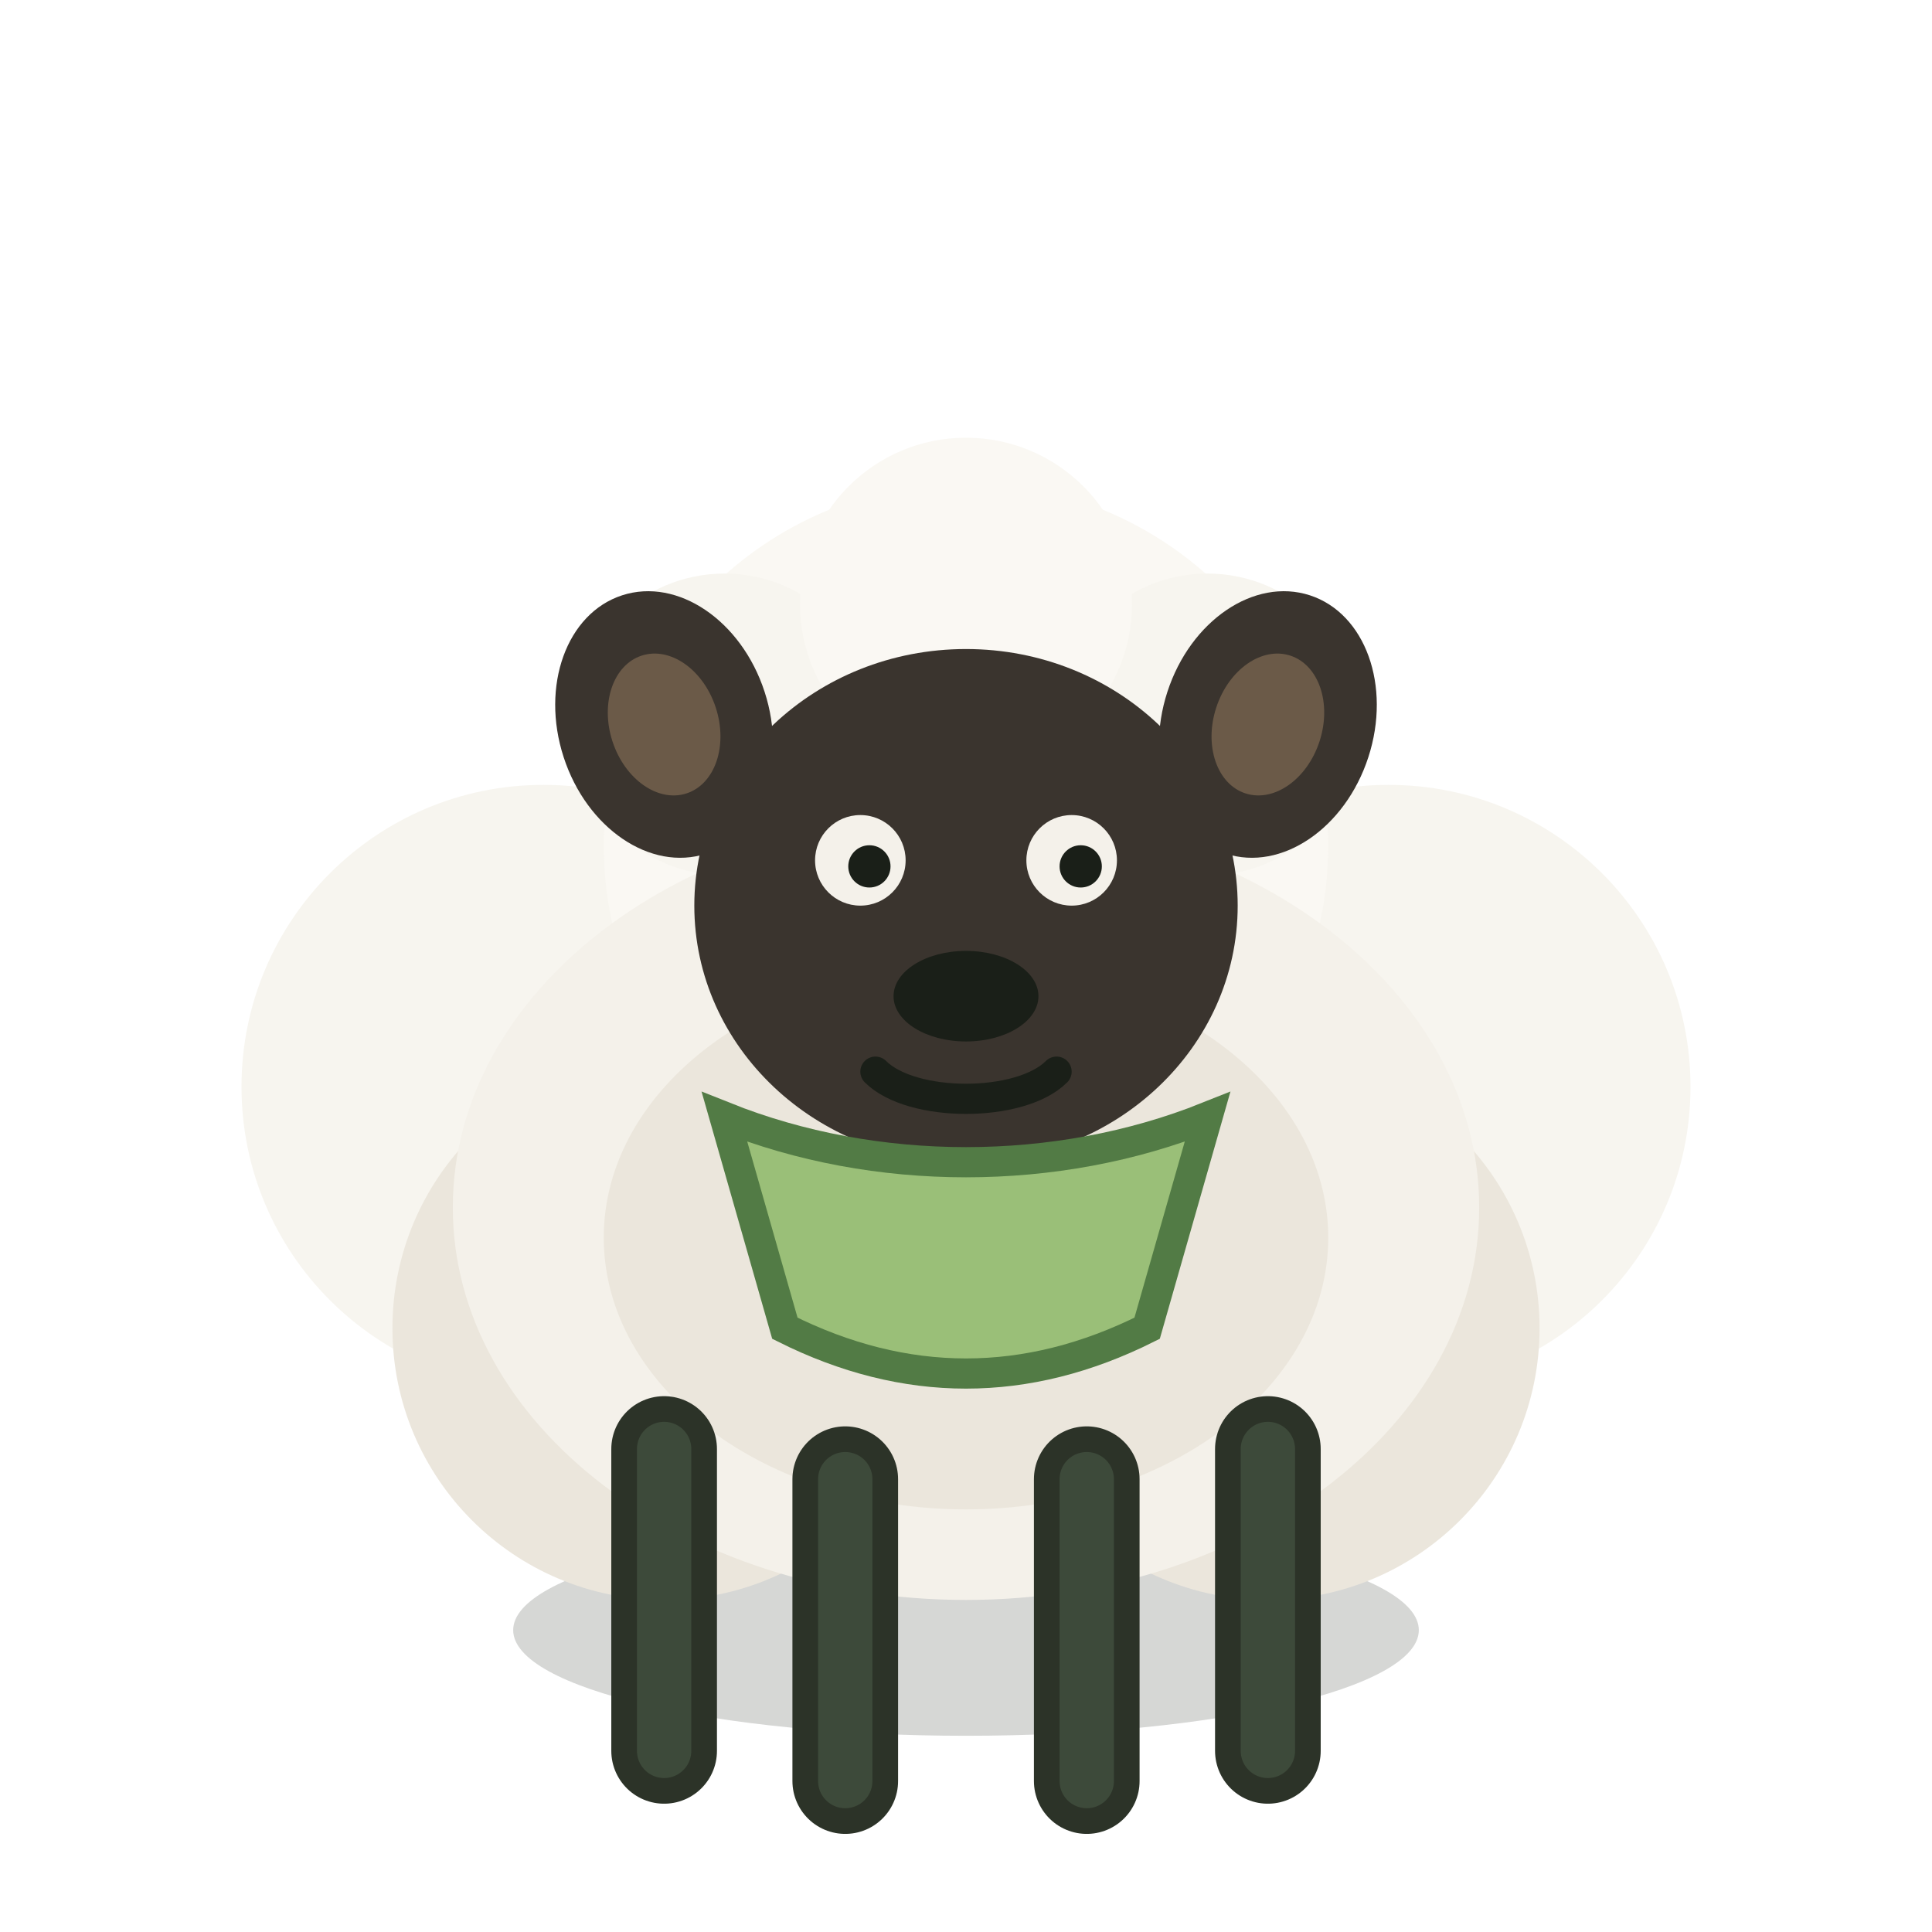
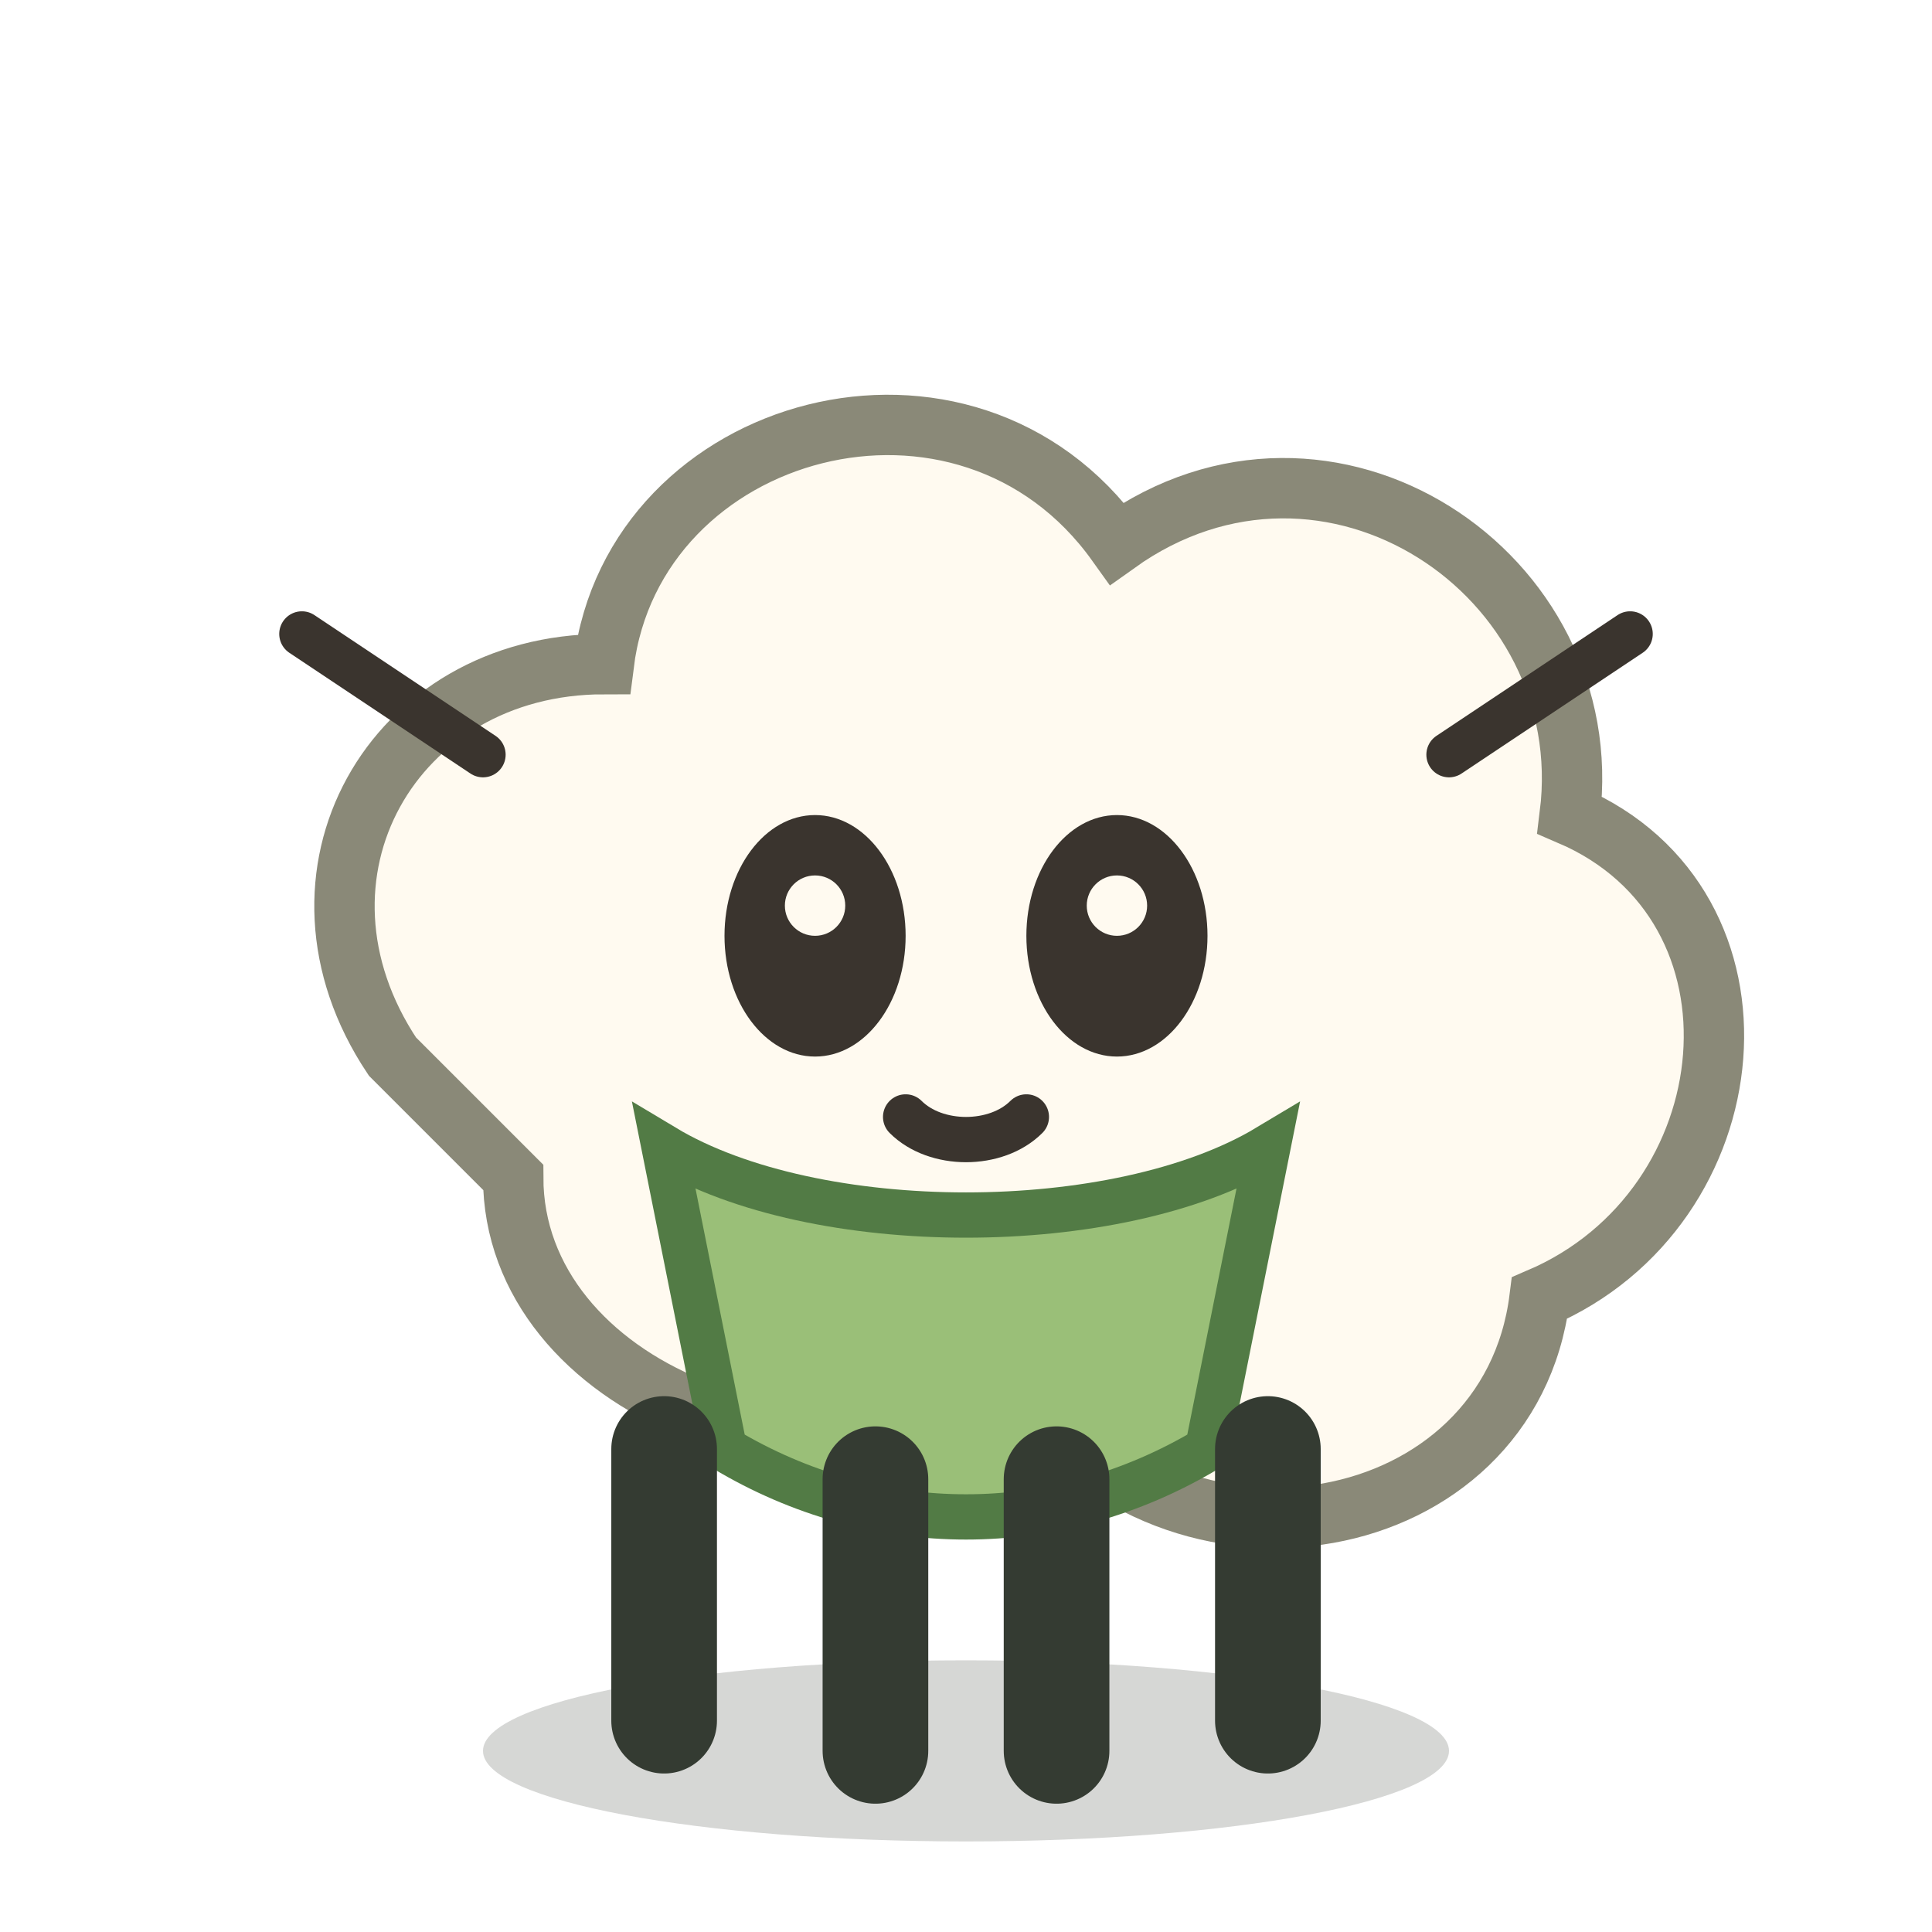
<svg xmlns="http://www.w3.org/2000/svg" viewBox="0 0 64 64" fill="none">
-   <ellipse cx="32" cy="54" rx="15" ry="3.5" fill="#1a1f18" opacity="0.18" />
-   <circle cx="18" cy="36" r="10" fill="#f7f5ef" />
-   <circle cx="46" cy="36" r="10" fill="#f7f5ef" />
-   <circle cx="32" cy="28" r="12" fill="#faf8f3" />
-   <circle cx="22" cy="44" r="9" fill="#ebe6dc" />
-   <circle cx="42" cy="44" r="9" fill="#ebe6dc" />
-   <ellipse cx="32" cy="40" rx="17" ry="13" fill="#f4f1ea" />
-   <ellipse cx="32" cy="41" rx="12" ry="9" fill="#ebe6dc" />
-   <circle cx="24" cy="24" r="5" fill="#f7f5ef" />
-   <circle cx="40" cy="24" r="5" fill="#f7f5ef" />
-   <circle cx="32" cy="20" r="5.5" fill="#faf8f3" />
-   <ellipse cx="32" cy="30" rx="9" ry="8.5" fill="#3a342e" />
-   <circle cx="28.5" cy="28.5" r="1.5" fill="#f4f1ea" />
-   <circle cx="35.5" cy="28.5" r="1.5" fill="#f4f1ea" />
-   <circle cx="28.8" cy="28.7" r="0.7" fill="#1a1f18" />
-   <circle cx="35.8" cy="28.7" r="0.7" fill="#1a1f18" />
-   <ellipse cx="32" cy="33" rx="2.4" ry="1.5" fill="#1a1f18" />
-   <path d="M29 35.5c1.2 1.2 4.8 1.2 6 0" stroke="#1a1f18" stroke-width="1" stroke-linecap="round" fill="none" />
-   <path d="M24 37c5 2 11 2 16 0l-2 7c-4 2-8 2-12 0z" fill="#9abf78" stroke="#527b45" stroke-width="1" />
-   <ellipse cx="22" cy="24" rx="3.5" ry="4.5" fill="#3a342e" transform="rotate(-18 22 24)" />
-   <ellipse cx="42" cy="24" rx="3.5" ry="4.5" fill="#3a342e" transform="rotate(18 42 24)" />
-   <ellipse cx="22" cy="24" rx="1.8" ry="2.4" fill="#6b5a48" transform="rotate(-18 22 24)" />
-   <ellipse cx="42" cy="24" rx="1.8" ry="2.4" fill="#6b5a48" transform="rotate(18 42 24)" />
-   <path d="M22 48v10M28 49v10M36 49v10M42 48v10" stroke="#2c3328" stroke-width="3.5" stroke-linecap="round" />
-   <path d="M22 48v10M28 49v10M36 49v10M42 48v10" stroke="#3d4a3a" stroke-width="1.8" stroke-linecap="round" />
+   <ellipse cx="32" cy="58" rx="16" ry="3" fill="#1a1f18" opacity=".18" />
+   <path d="M13 35c-4-6 0-13 7-13 1-8 12-11 17-4 7-5 16 1 15 9 7 3 6 13-1 16-1 8-12 10-17 3-7 4-17 0-17-7z" fill="#fffaf0" stroke="#8a8978" stroke-width="2" />
+   <path d="M22 38c5 3 15 3 20 0l-2 10c-5 3-11 3-16 0z" fill="#9abf78" stroke="#527b45" stroke-width="1.5" />
+   <path d="M22 48v9M29 49v9M35 49v9M42 48v9" stroke="#343b32" stroke-width="3.5" stroke-linecap="round" />
+   <ellipse cx="27" cy="31" rx="3" ry="4" fill="#3a342e" />
+   <ellipse cx="37" cy="31" rx="3" ry="4" fill="#3a342e" />
+   <circle cx="27" cy="30" r="1" fill="#fffaf0" />
+   <circle cx="37" cy="30" r="1" fill="#fffaf0" />
+   <path d="M30 37c1 1 3 1 4 0M16 25 10 21M48 25l6-4" stroke="#3a342e" stroke-width="1.5" stroke-linecap="round" />
</svg>
